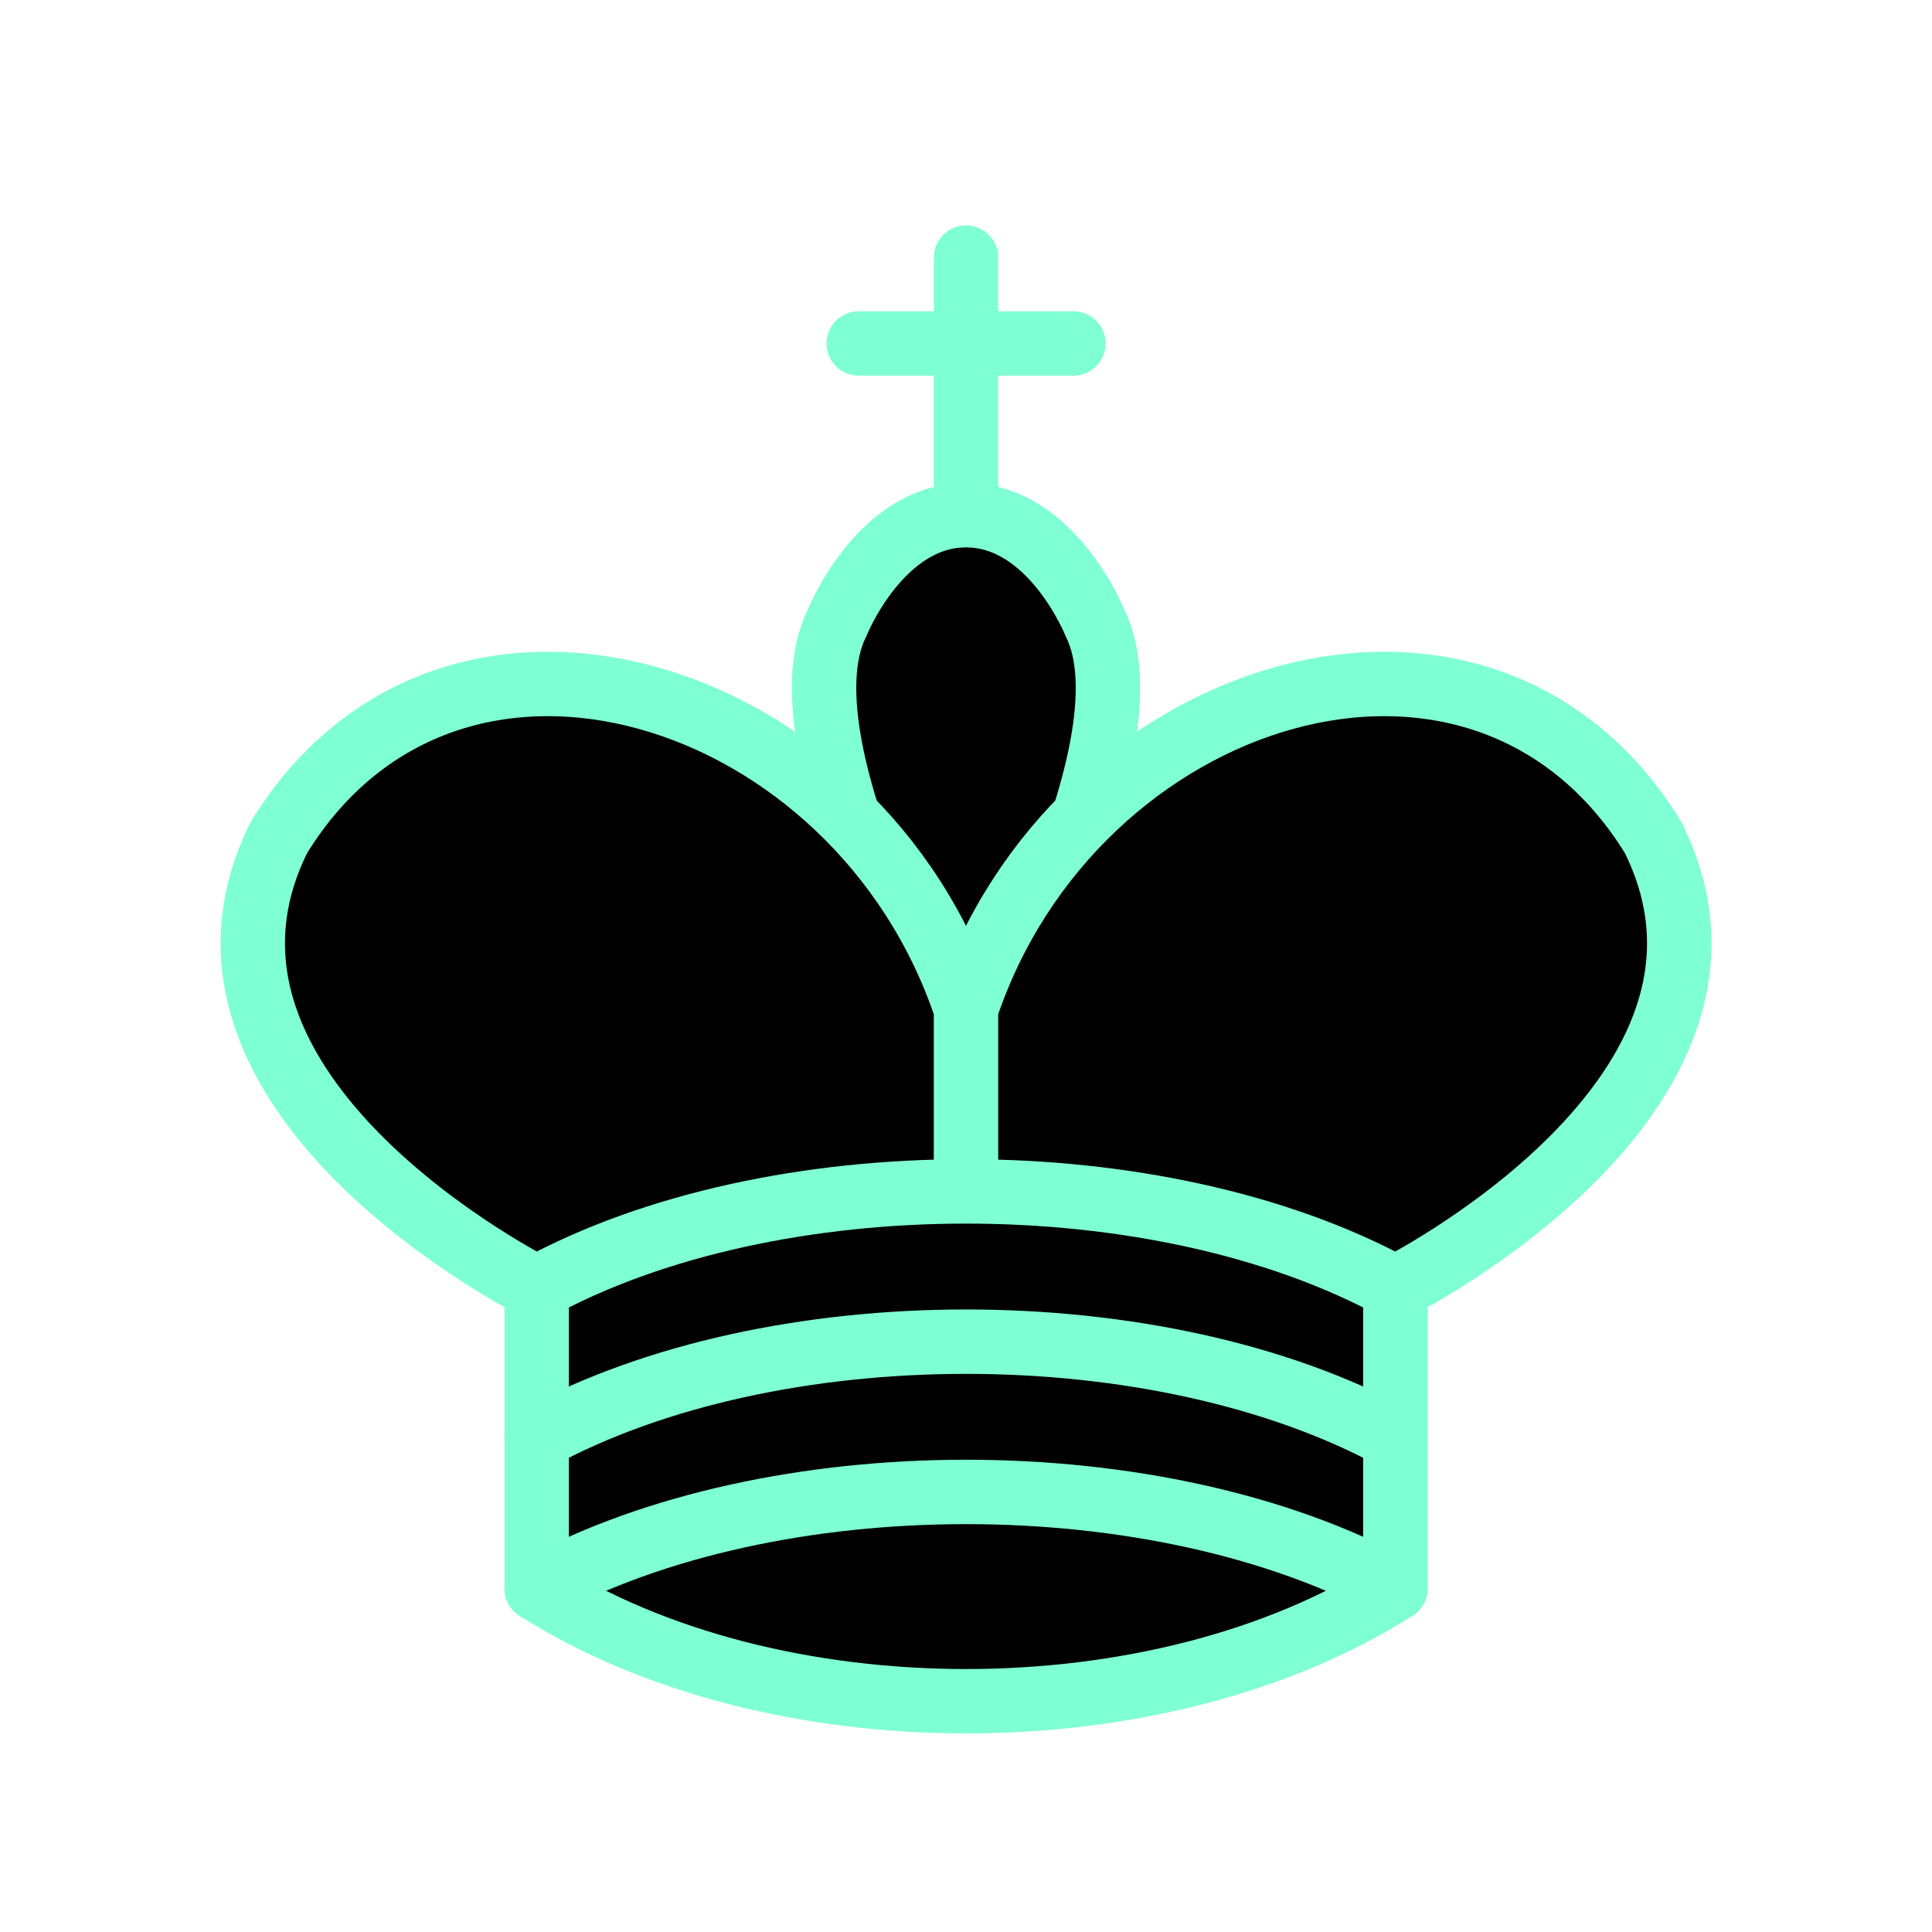
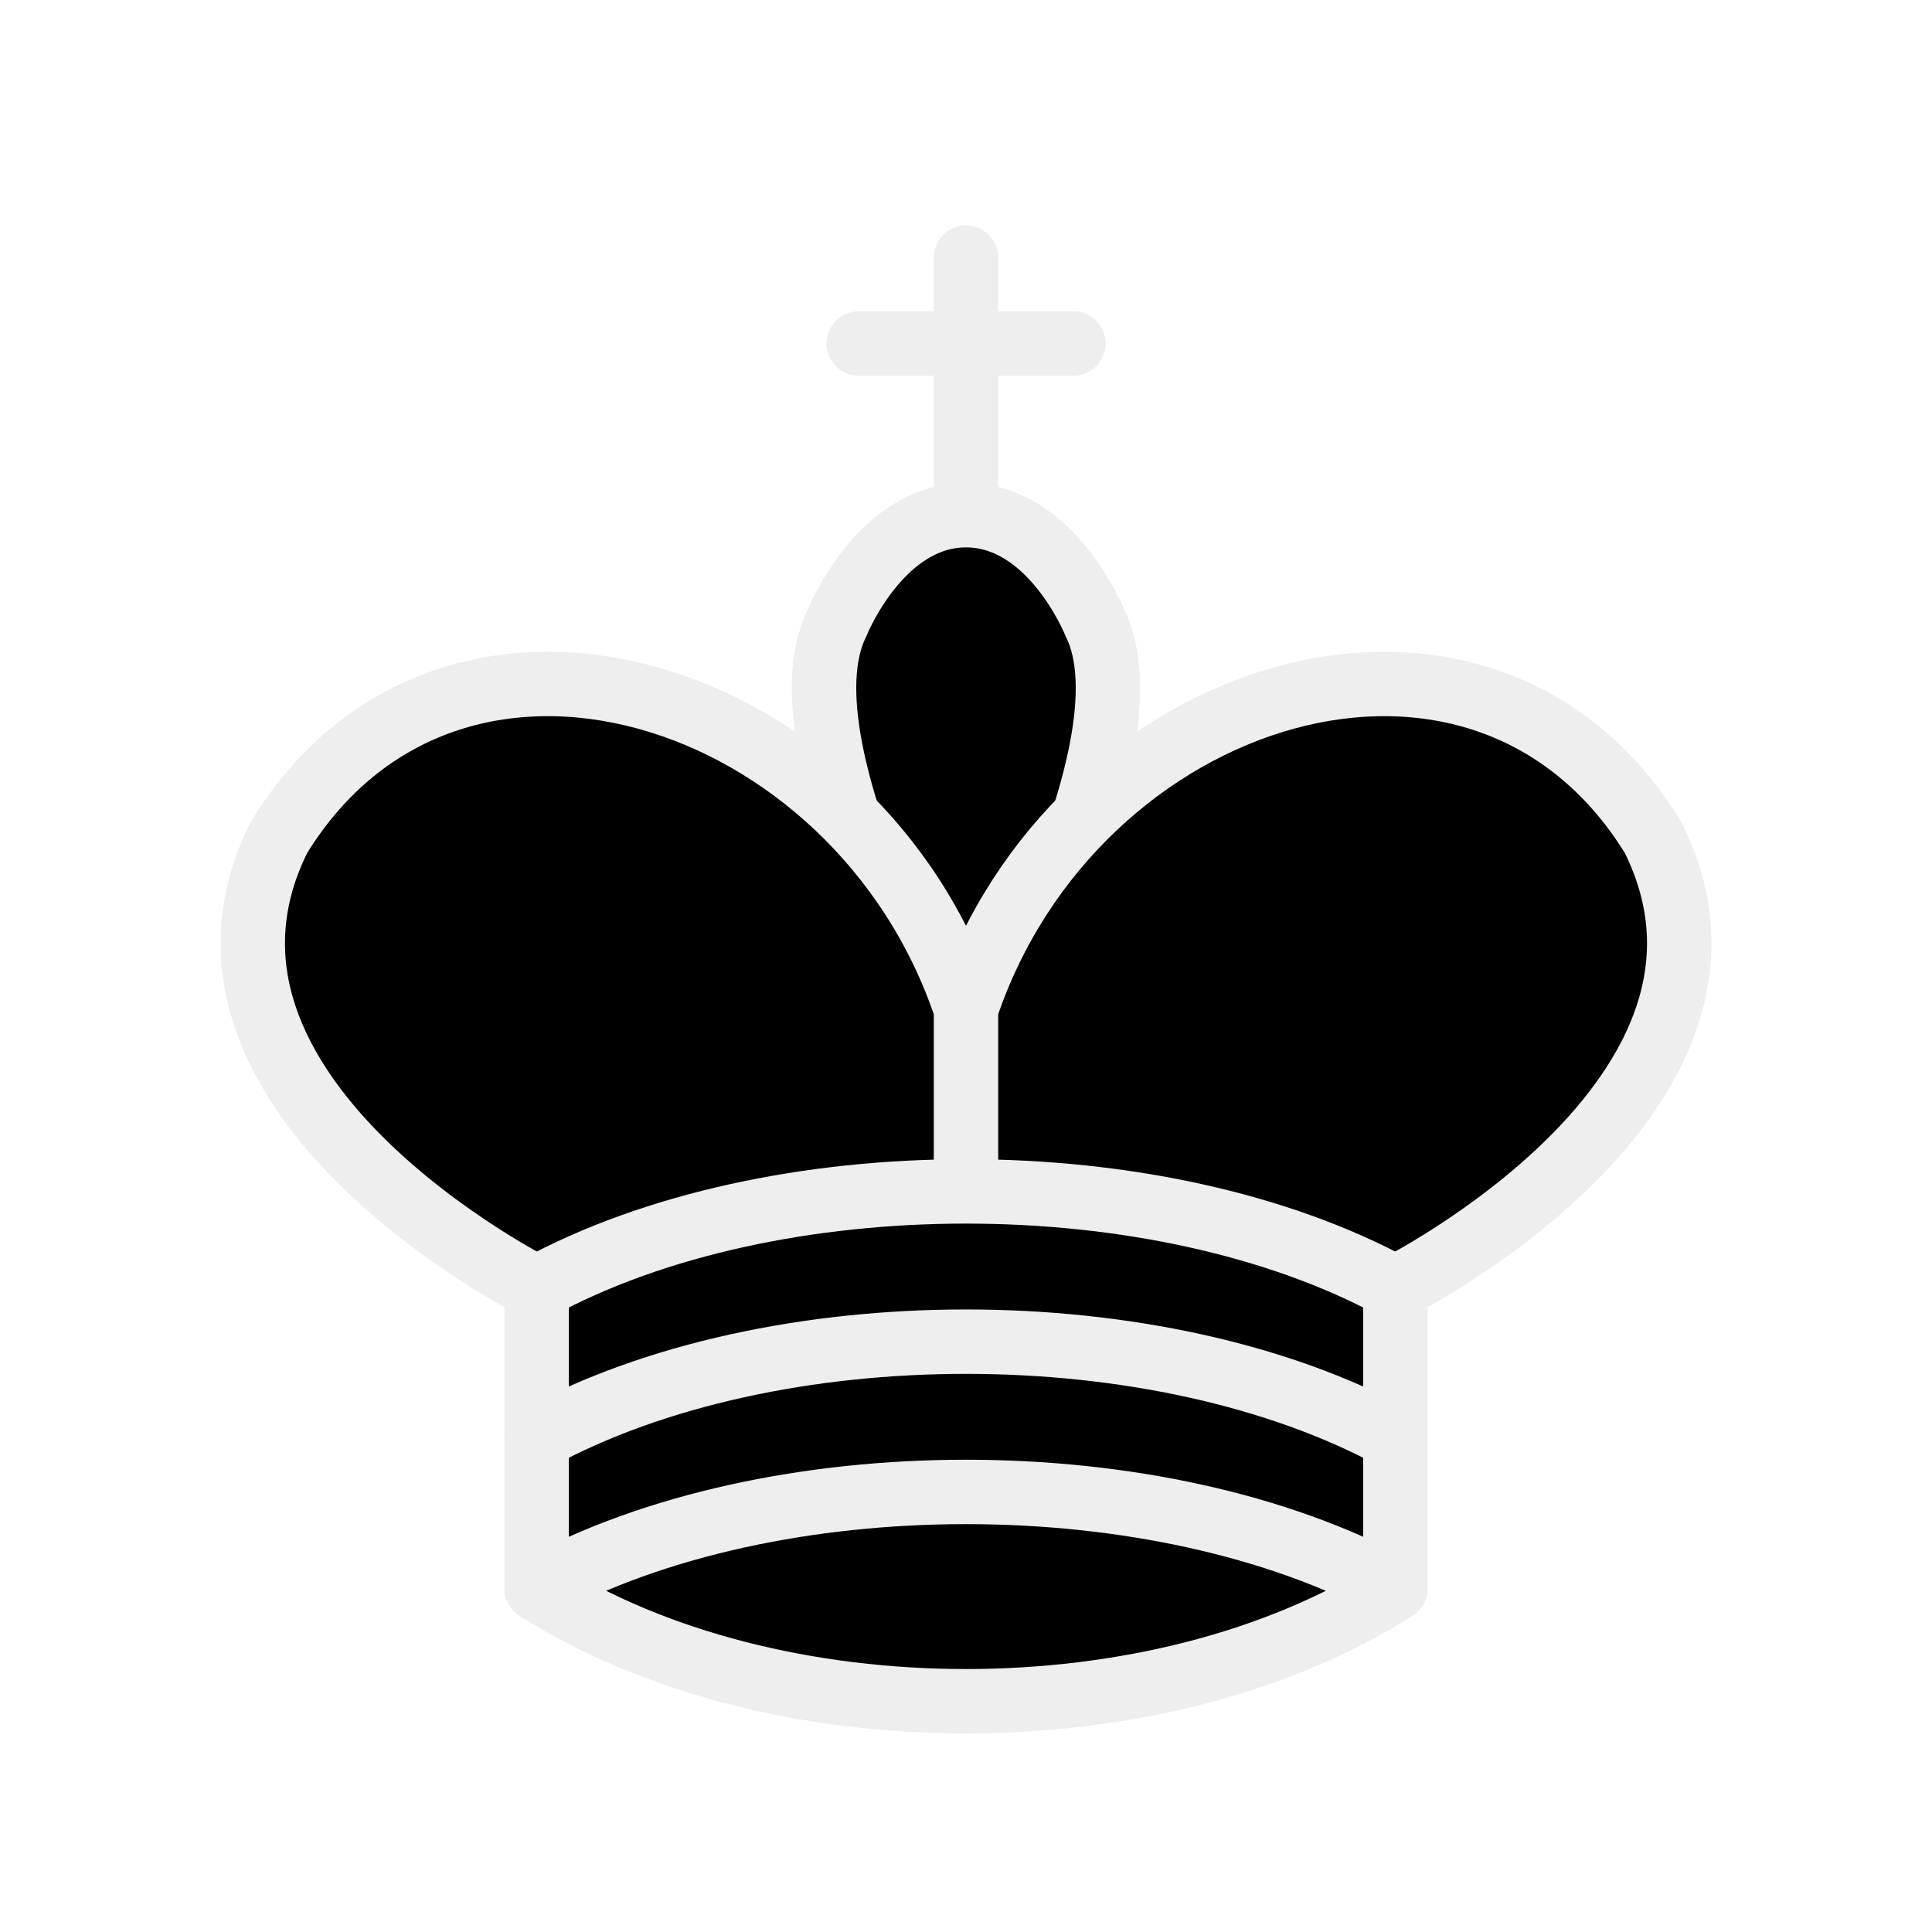
<svg xmlns="http://www.w3.org/2000/svg" width="45" height="45">
-   <g fill="none" fill-rule="evenodd" stroke="#7fffd4" stroke-linecap="round" stroke-linejoin="round" stroke-width="1.5">
+   <g fill="none" fill-rule="evenodd" stroke="#eeeeee" stroke-linecap="round" stroke-linejoin="round" stroke-width="1.5">
    <path stroke-linejoin="miter" d="M22.5 11.63V6M20 8h5" />
    <path fill="#000" stroke-linecap="butt" stroke-linejoin="miter" d="M22.5 25s4.5-7.5 3-10.5c0 0-1-2.5-3-2.5s-3 2.5-3 2.5c-1.5 3 3 10.5 3 10.5" />
    <path fill="#000" d="M12.5 37c5.5 3.5 14.5 3.5 20 0v-7s9-4.5 6-10.5c-4-6.5-13.5-3.5-16 4V27v-3.5c-2.5-7.5-12-10.5-16-4-3 6 6 10.5 6 10.5v7" />
    <path d="M12.5 30c5.5-3 14.5-3 20 0m-20 3.5c5.5-3 14.5-3 20 0m-20 3.5c5.5-3 14.5-3 20 0" />
  </g>
</svg>
